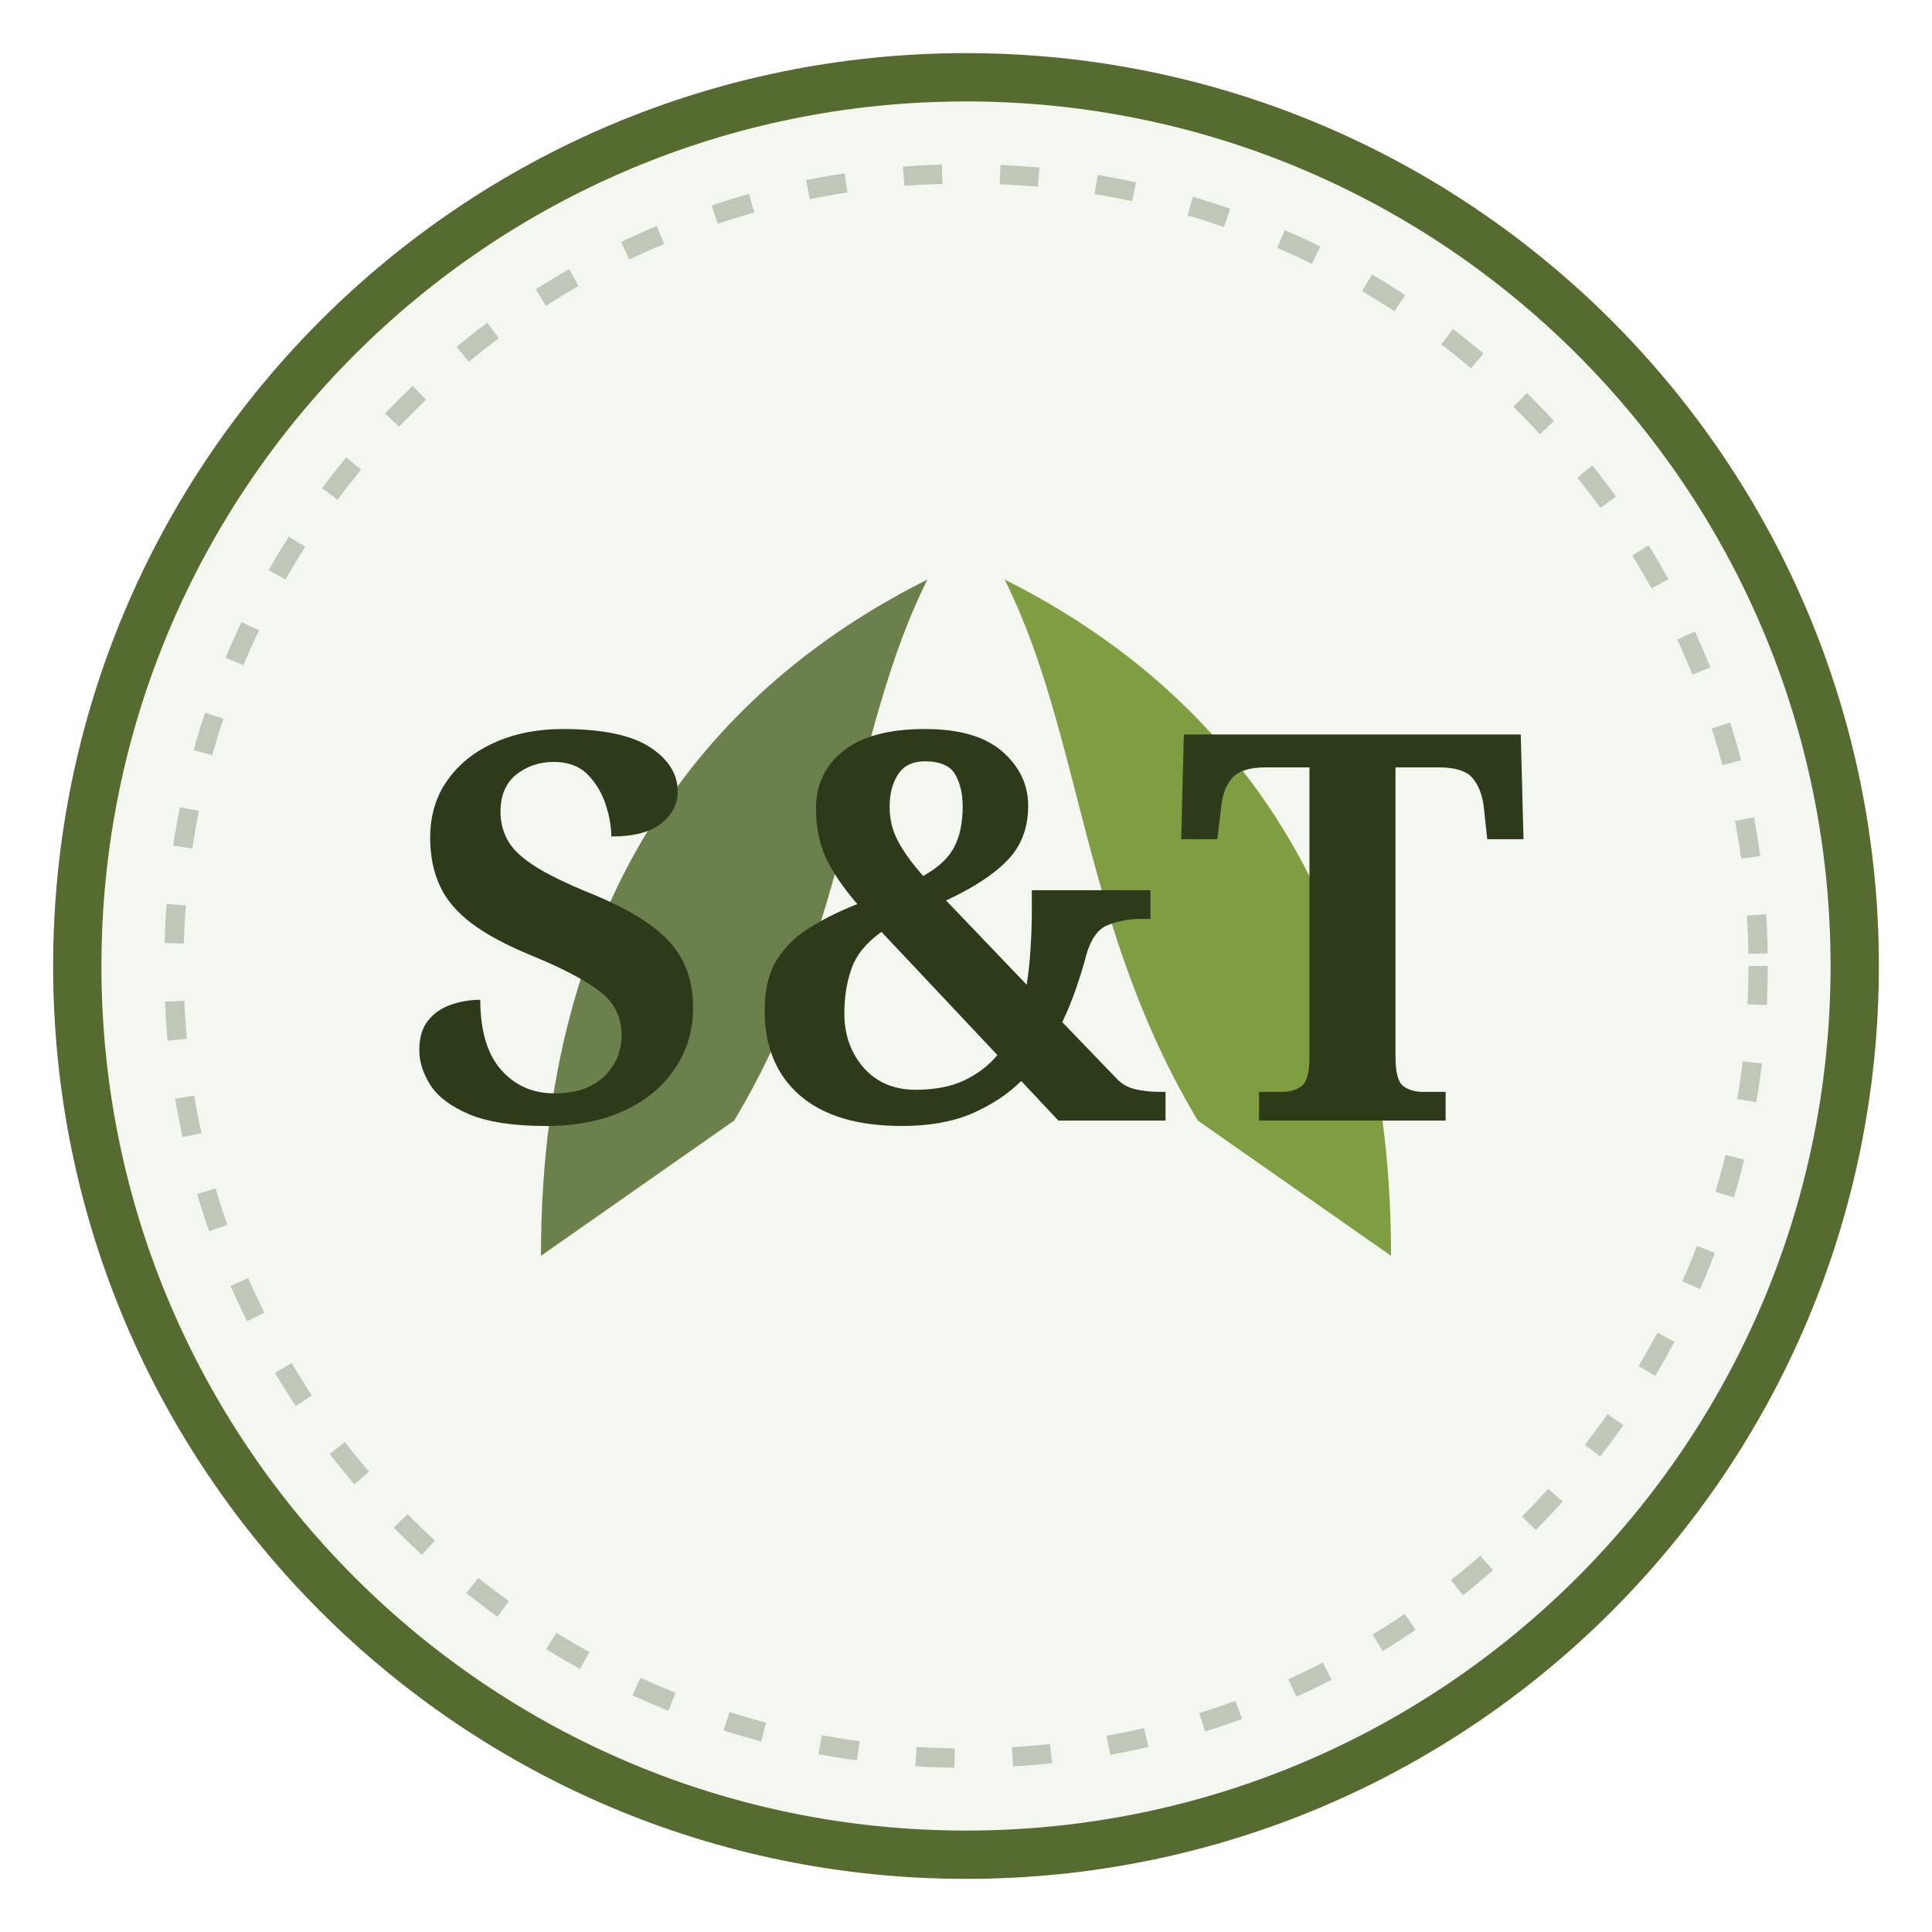
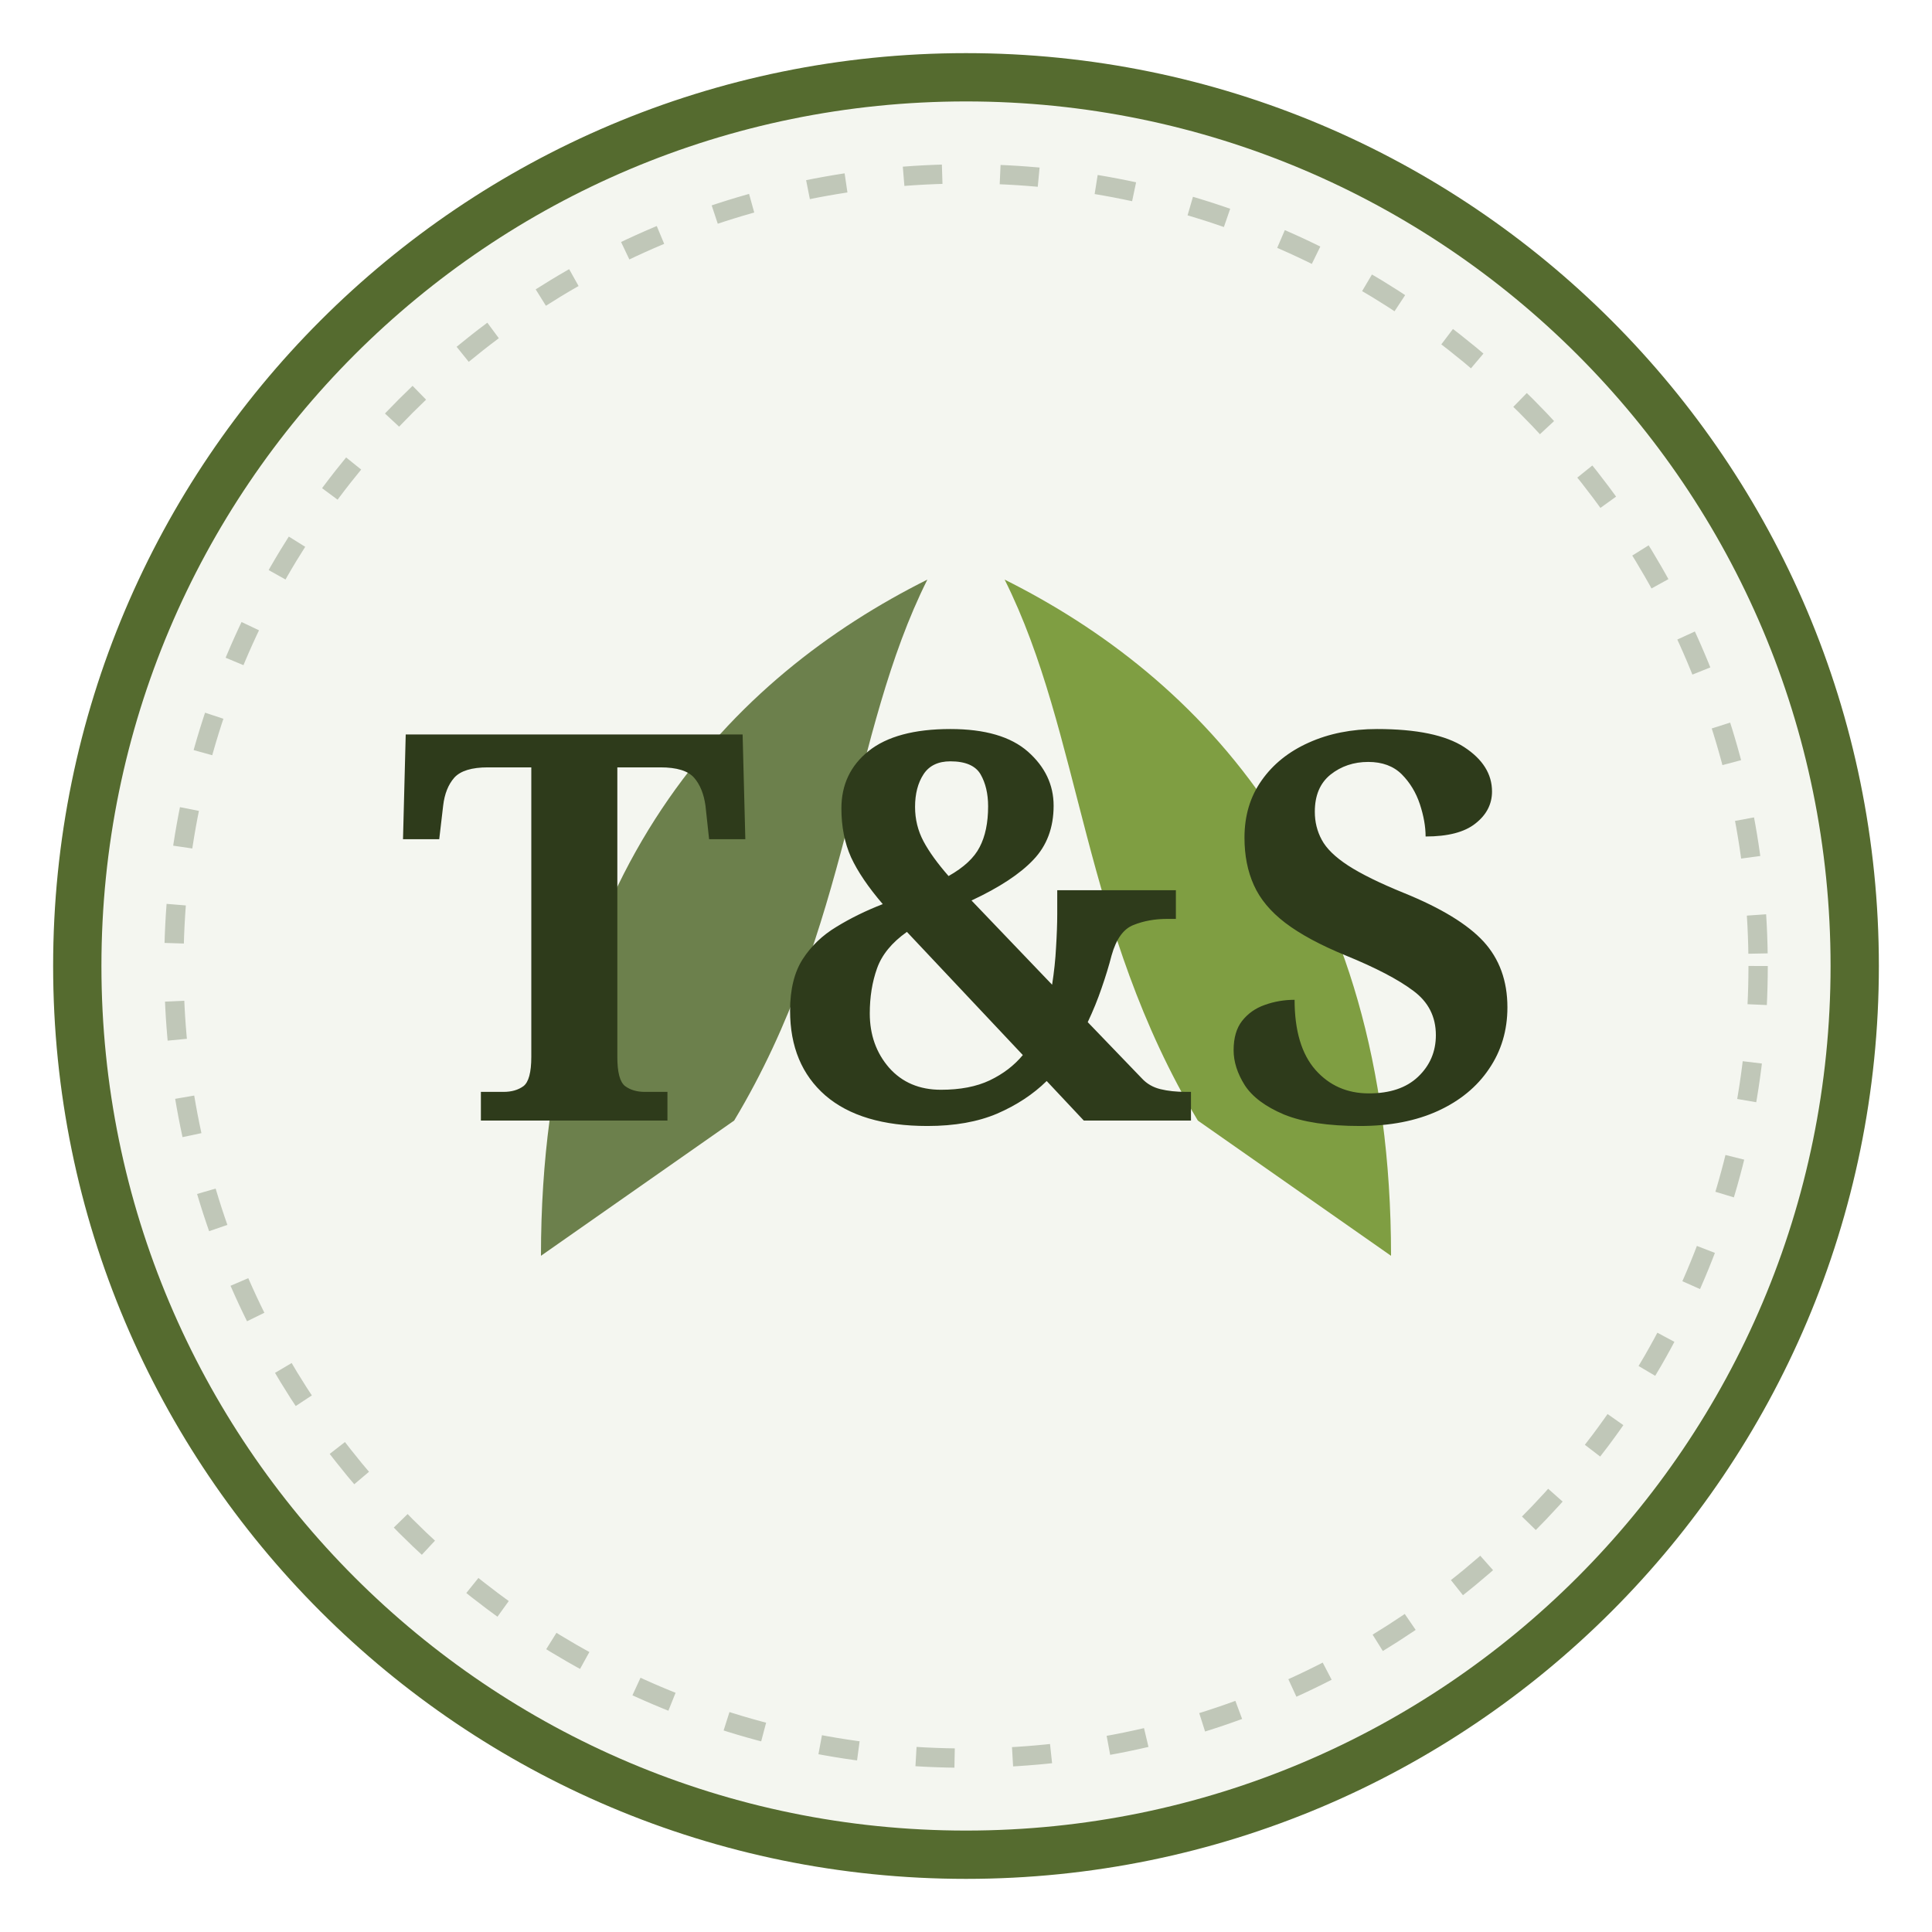
<svg xmlns="http://www.w3.org/2000/svg" viewBox="0 0 100 100" width="100" height="100">
  <circle cx="50" cy="50" r="46" fill="#F4F6F0" stroke="#556B2F" stroke-width="2.5" />
  <circle cx="50" cy="50" r="41" fill="none" stroke="#C0C7B8" stroke-width="1" stroke-dasharray="2,3" />
  <path d="M 28 65 C 28 45, 38 35, 48 30 C 44 38, 44 48, 38 58 Z" fill="#556B2F" opacity="0.85" />
  <path d="M 72 65 C 72 45, 62 35, 52 30 C 56 38, 56 48, 62 58 Z" fill="#6B8E23" opacity="0.85" />
-   <text x="50" y="58" font-family="'Cormorant Garamond', serif" font-size="28" font-weight="600" fill="#2E3B1B" text-anchor="middle" letter-spacing="1">S&amp;T</text>
+   <text x="50" y="58" font-family="'Cormorant Garamond', serif" font-size="28" font-weight="600" fill="#2E3B1B" text-anchor="middle" letter-spacing="1">T&amp;S</text>
</svg>
